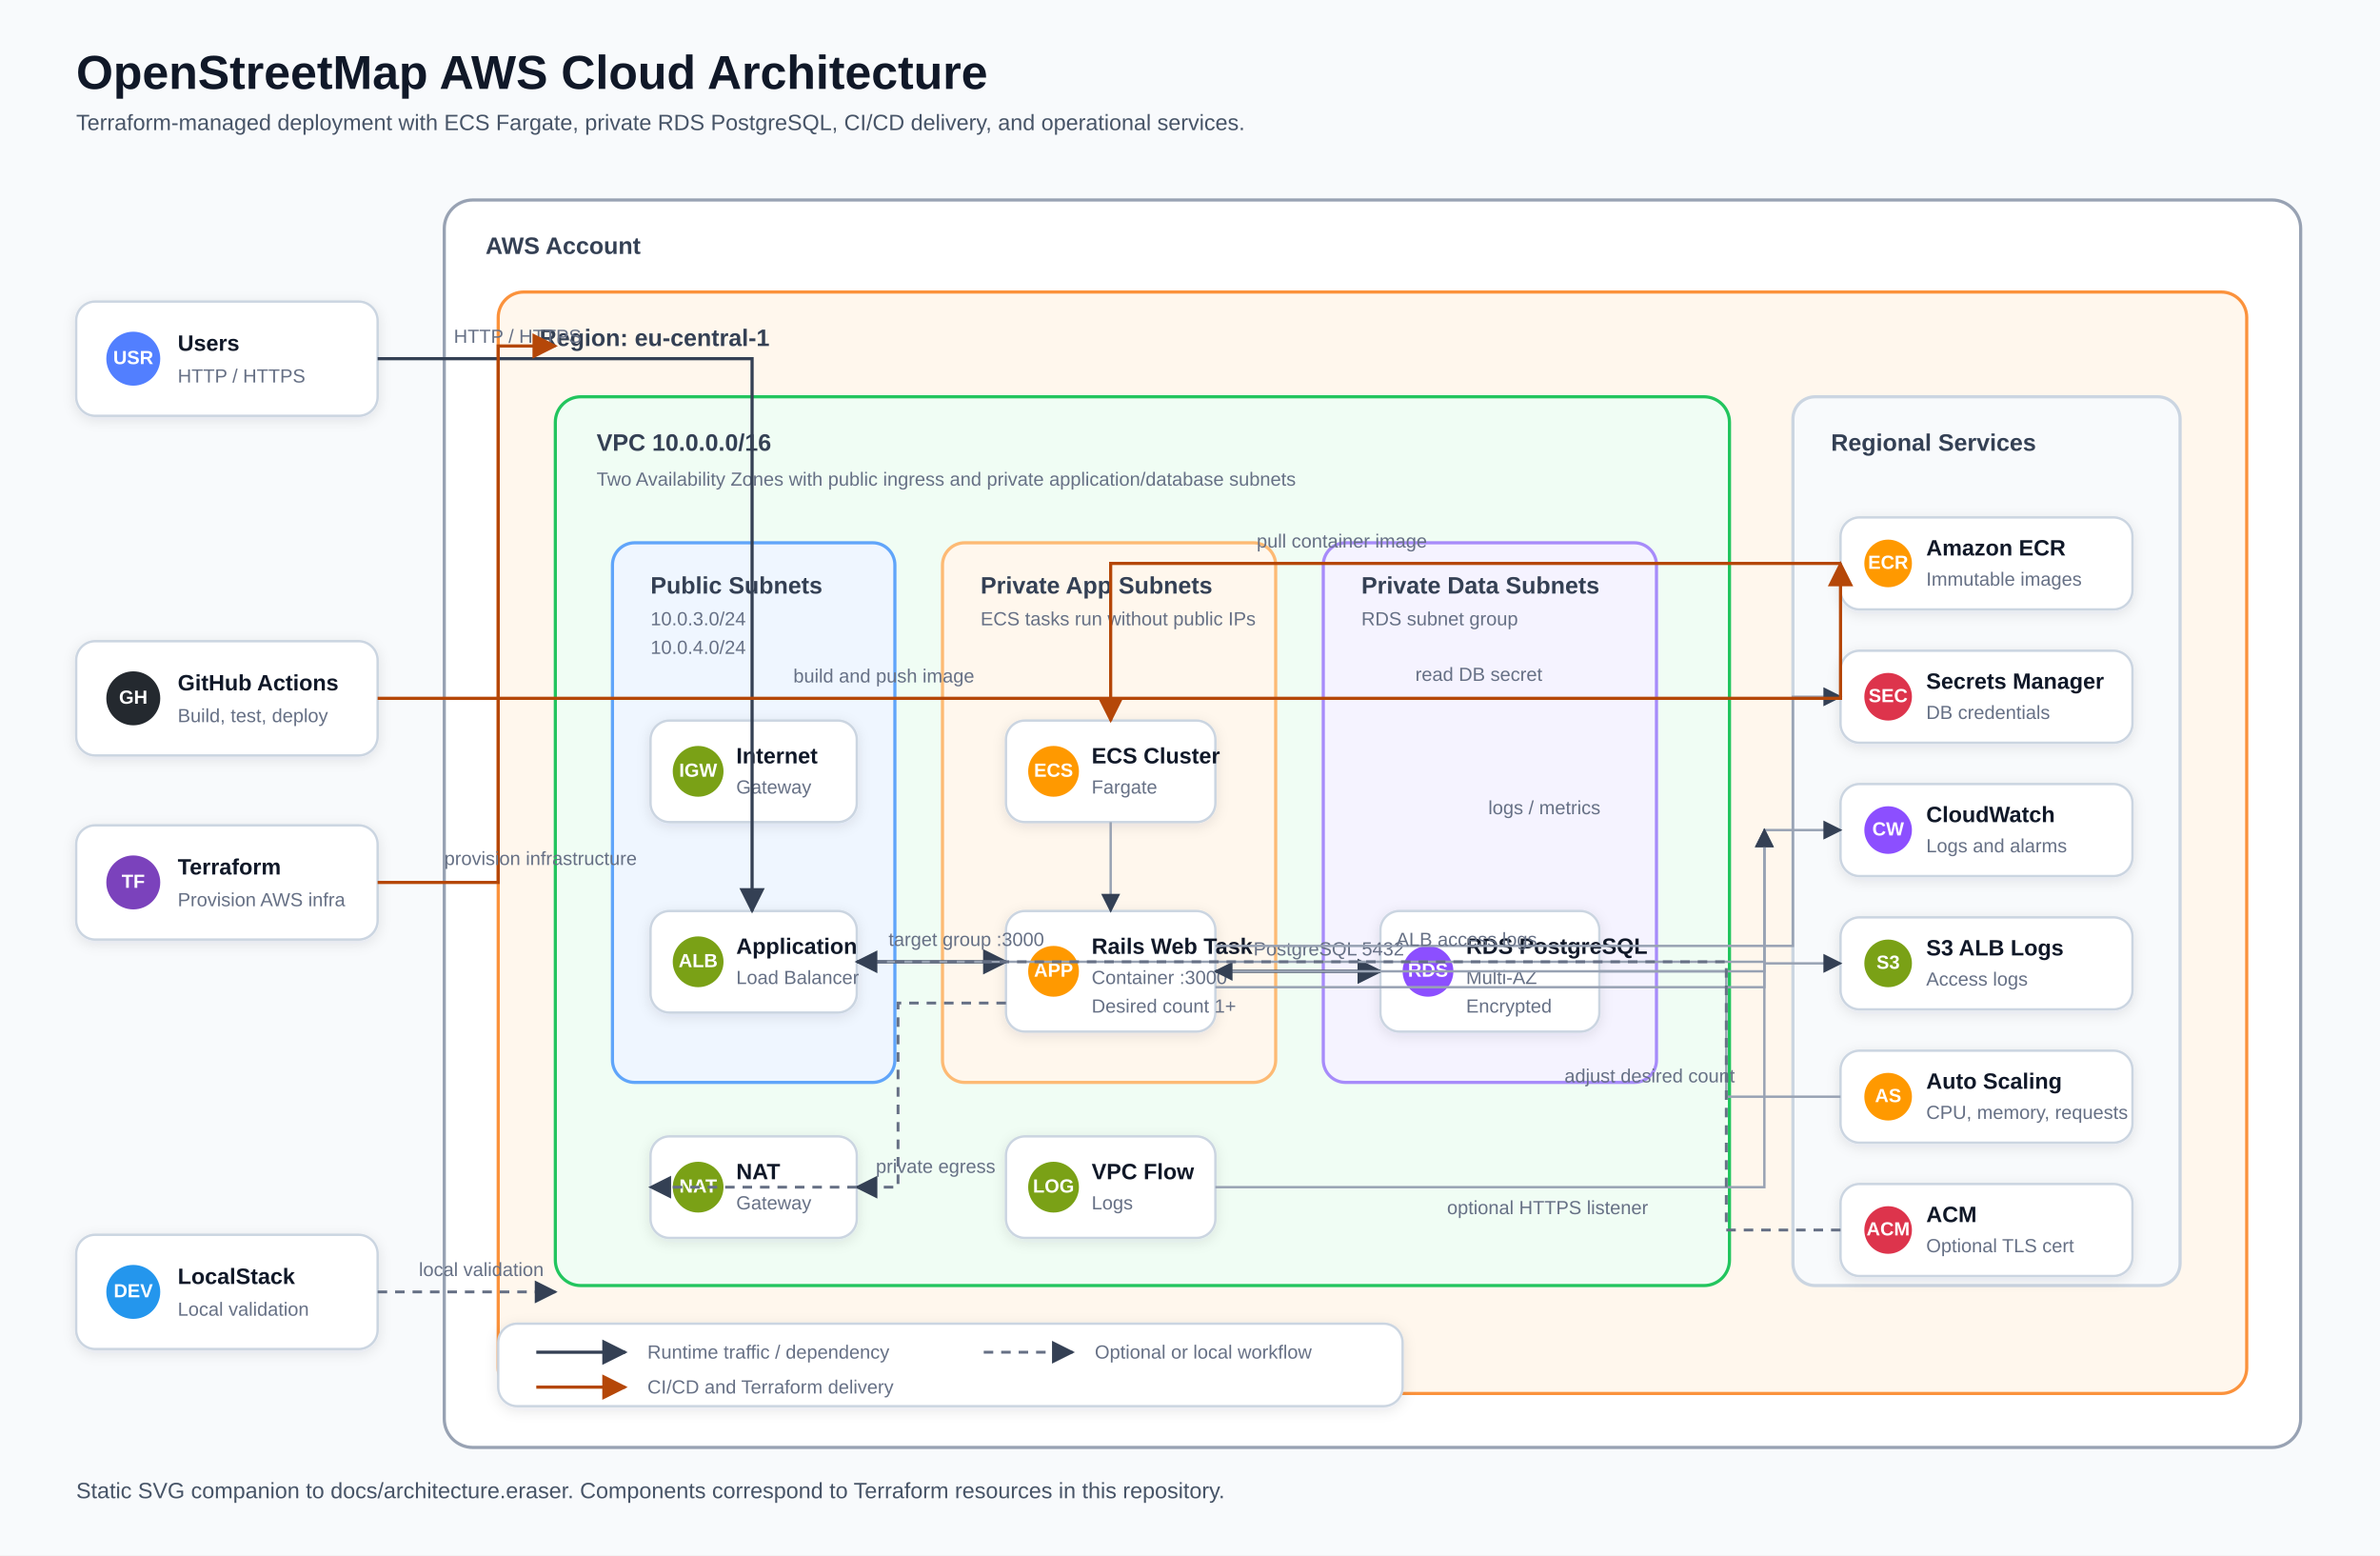
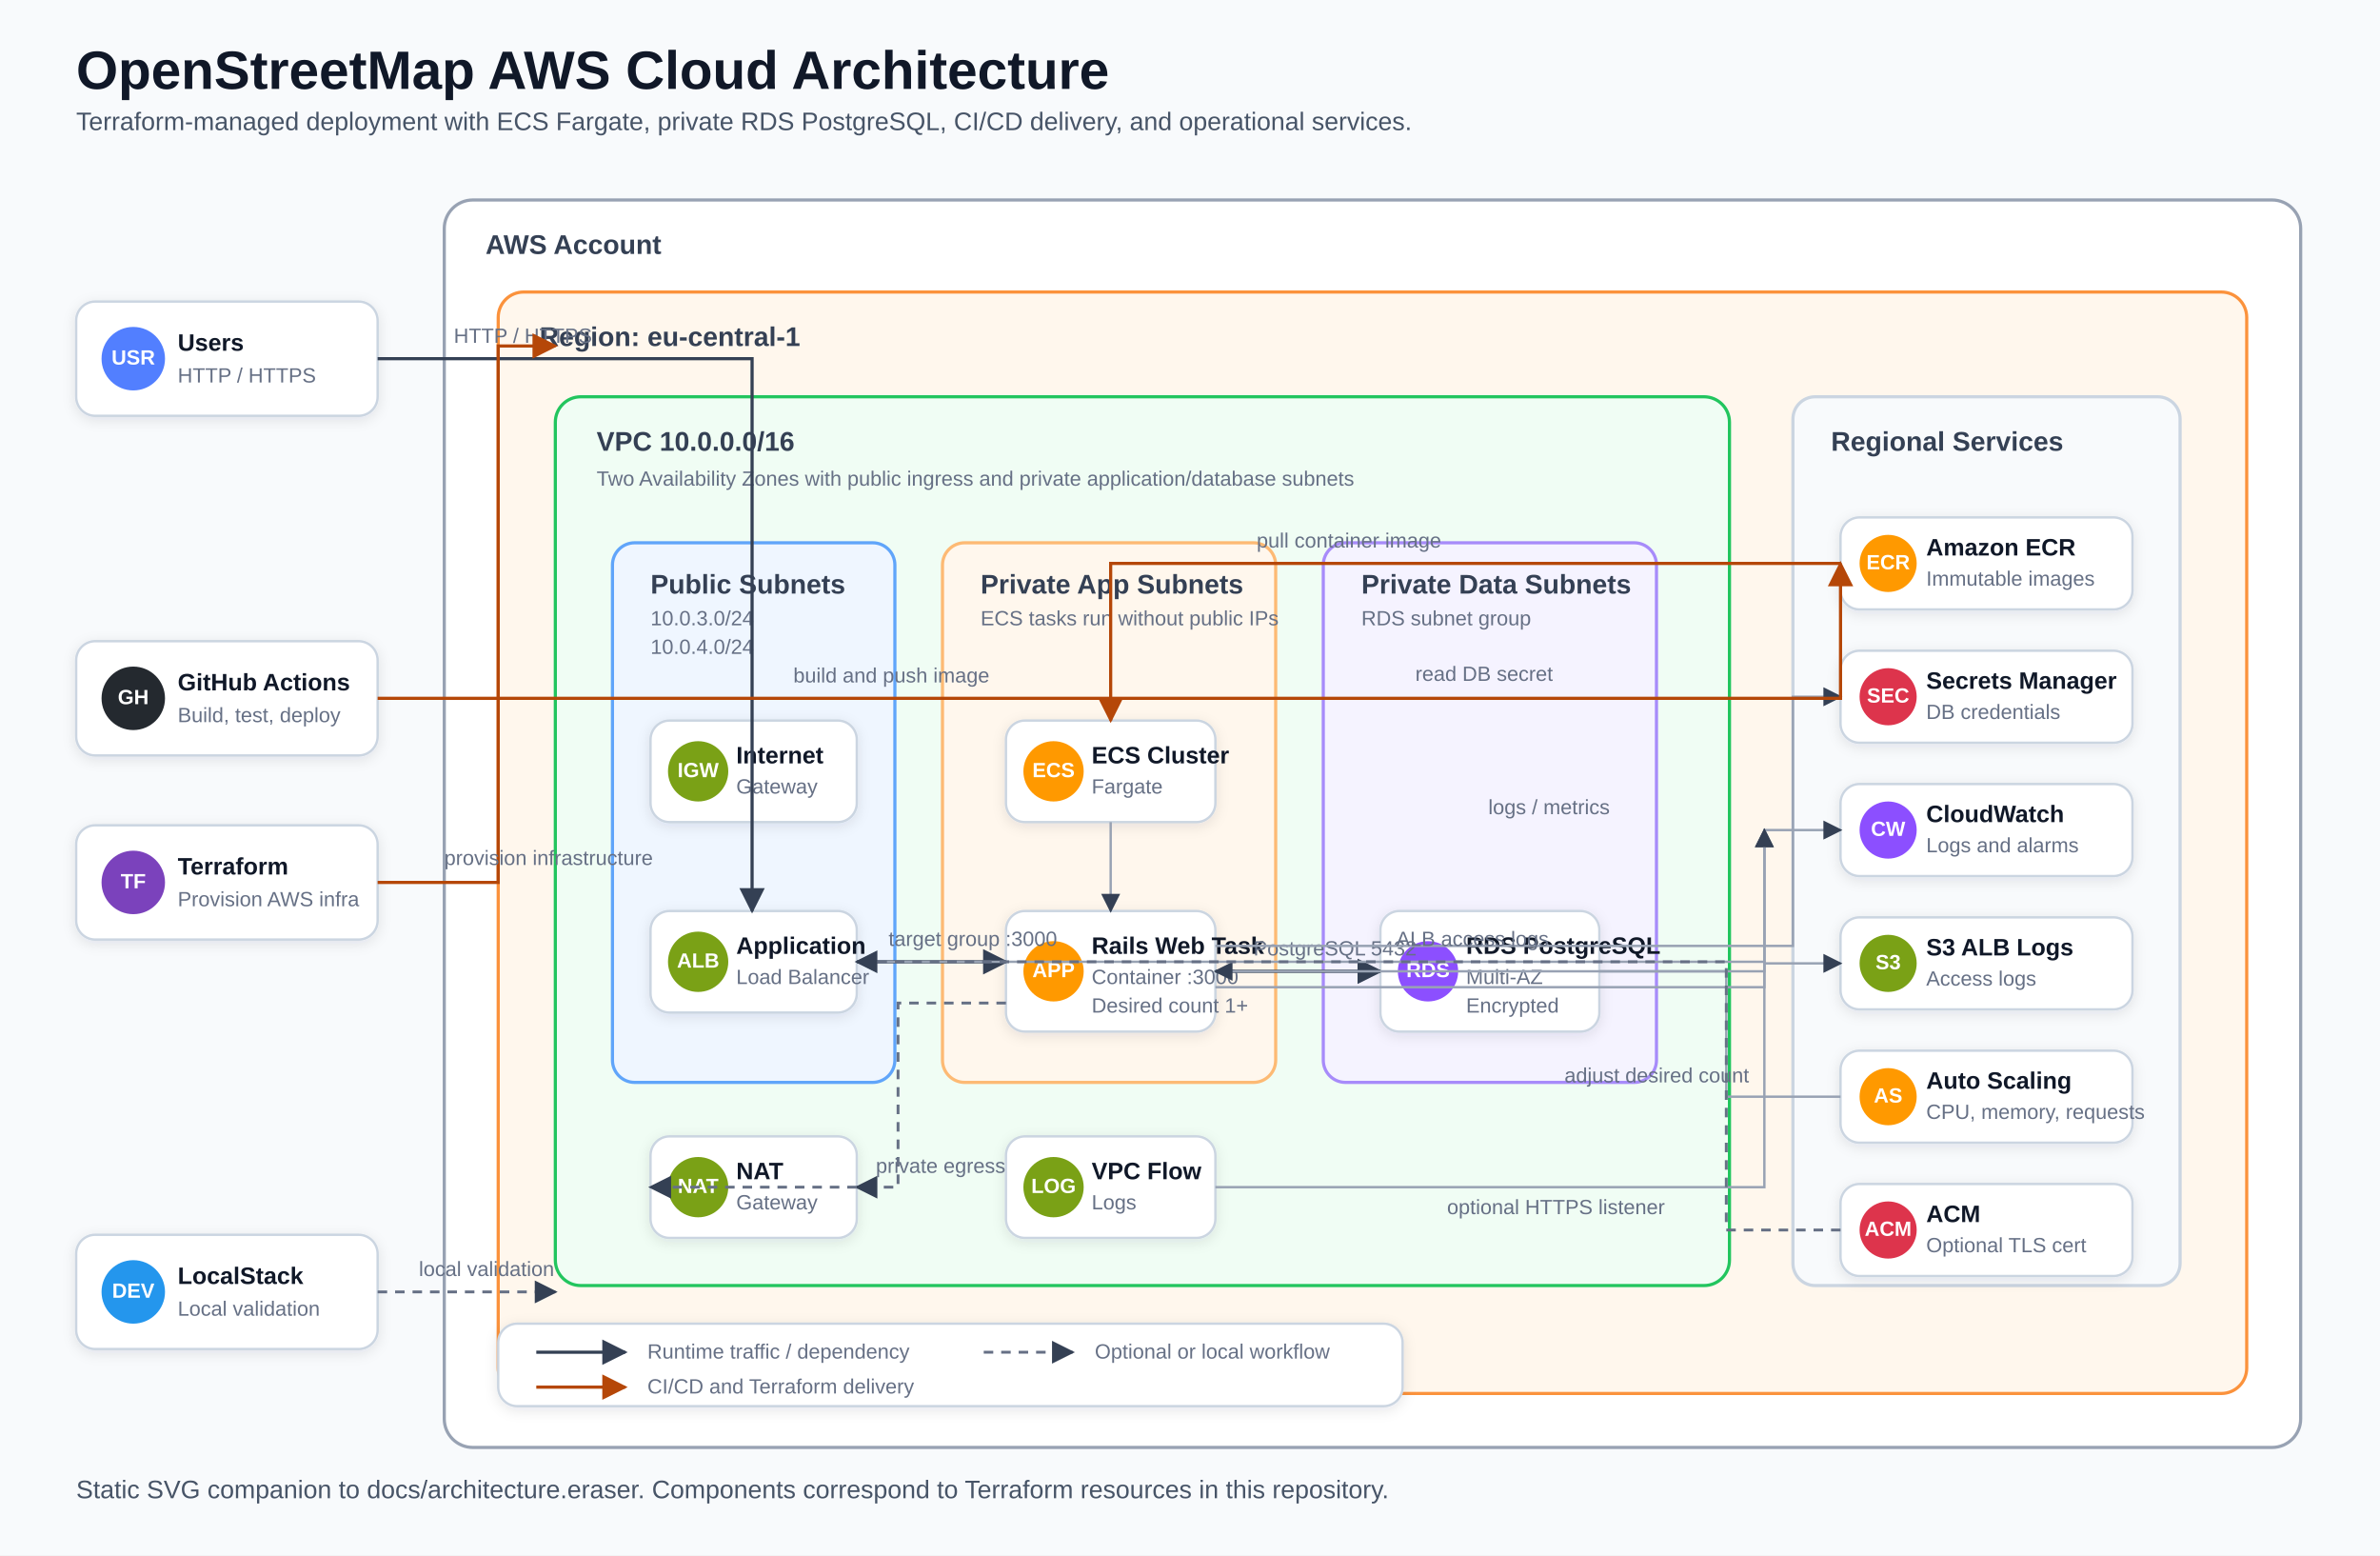
- <svg xmlns="http://www.w3.org/2000/svg" width="1500" height="980" viewBox="0 0 1500 980" role="img" aria-labelledby="title desc">
+ <svg xmlns="http://www.w3.org/2000/svg" width="1800" height="1176" viewBox="0 0 1500 980" role="img" aria-labelledby="title desc">
  <defs>
    <marker id="arrow" viewBox="0 0 10 10" refX="9" refY="5" markerWidth="8" markerHeight="8" orient="auto-start-reverse">
      <path d="M0 0 L10 5 L0 10 Z" fill="#344054" />
    </marker>
    <marker id="arrowDeploy" viewBox="0 0 10 10" refX="9" refY="5" markerWidth="8" markerHeight="8" orient="auto-start-reverse">
      <path d="M0 0 L10 5 L0 10 Z" fill="#b54708" />
    </marker>
    <style>
      .page { fill: #f8fafc; }
-       .title { font: 700 30px Arial, sans-serif; fill: #101828; }
-       .subtitle { font: 400 14px Arial, sans-serif; fill: #475467; }
+       .title { font: 700 34px Arial, sans-serif; fill: #101828; }
+       .subtitle { font: 400 16px Arial, sans-serif; fill: #475467; }
      .boundary { fill: #ffffff; stroke: #98a2b3; stroke-width: 2; rx: 18; }
      .region { fill: #fff7ed; stroke: #fb923c; stroke-width: 2; rx: 16; }
      .vpc { fill: #f0fdf4; stroke: #22c55e; stroke-width: 2; rx: 16; }
      .zone-public { fill: #eff6ff; stroke: #60a5fa; stroke-width: 2; rx: 14; }
      .zone-app { fill: #fff7ed; stroke: #fdba74; stroke-width: 2; rx: 14; }
      .zone-data { fill: #f5f3ff; stroke: #a78bfa; stroke-width: 2; rx: 14; }
      .zone-support { fill: #f8fafc; stroke: #cbd5e1; stroke-width: 2; rx: 14; }
      .node { fill: #ffffff; stroke: #cbd5e1; stroke-width: 1.5; rx: 12; filter: drop-shadow(0 2px 4px rgba(16,24,40,.10)); }
-       .label { font: 700 15px Arial, sans-serif; fill: #344054; }
-       .small { font: 400 12px Arial, sans-serif; fill: #667085; }
-       .node-title { font: 700 14px Arial, sans-serif; fill: #101828; }
-       .node-sub { font: 400 12px Arial, sans-serif; fill: #667085; }
-       .icon { font: 700 12px Arial, sans-serif; fill: #ffffff; text-anchor: middle; dominant-baseline: middle; }
+       .label { font: 700 17px Arial, sans-serif; fill: #344054; }
+       .small { font: 400 13px Arial, sans-serif; fill: #667085; }
+       .node-title { font: 700 15px Arial, sans-serif; fill: #101828; }
+       .node-sub { font: 400 13px Arial, sans-serif; fill: #667085; }
+       .icon { font: 700 13px Arial, sans-serif; fill: #ffffff; text-anchor: middle; dominant-baseline: middle; }
      .orange { fill: #ff9900; }
      .blue { fill: #527fff; }
      .green { fill: #7aa116; }
      .purple { fill: #8c4fff; }
      .red { fill: #dd344c; }
      .dark { fill: #24292f; }
      .line { fill: none; stroke: #344054; stroke-width: 2; marker-end: url(#arrow); }
      .line-muted { fill: none; stroke: #667085; stroke-width: 1.8; stroke-dasharray: 6 5; marker-end: url(#arrow); }
      .line-deploy { fill: none; stroke: #b54708; stroke-width: 2; marker-end: url(#arrowDeploy); }
      .line-thin { fill: none; stroke: #98a2b3; stroke-width: 1.5; marker-end: url(#arrow); }
    </style>
  </defs>
  <rect class="page" width="1500" height="980" />
  <text x="48" y="56" class="title">OpenStreetMap AWS Cloud Architecture</text>
  <text x="48" y="82" class="subtitle">Terraform-managed deployment with ECS Fargate, private RDS PostgreSQL, CI/CD delivery, and operational services.</text>
  <rect x="48" y="190" width="190" height="72" class="node" />
-   <circle cx="84" cy="226" r="17" class="blue" />
+   <circle cx="84" cy="226" r="20" class="blue" />
  <text x="84" y="226" class="icon">USR</text>
  <text x="112" y="221" class="node-title">Users</text>
  <text x="112" y="241" class="node-sub">HTTP / HTTPS</text>
  <rect x="48" y="404" width="190" height="72" class="node" />
-   <circle cx="84" cy="440" r="17" class="dark" />
+   <circle cx="84" cy="440" r="20" class="dark" />
  <text x="84" y="440" class="icon">GH</text>
  <text x="112" y="435" class="node-title">GitHub Actions</text>
  <text x="112" y="455" class="node-sub">Build, test, deploy</text>
  <rect x="48" y="520" width="190" height="72" class="node" />
-   <circle cx="84" cy="556" r="17" fill="#7b42bc" />
+   <circle cx="84" cy="556" r="20" fill="#7b42bc" />
  <text x="84" y="556" class="icon">TF</text>
  <text x="112" y="551" class="node-title">Terraform</text>
  <text x="112" y="571" class="node-sub">Provision AWS infra</text>
  <rect x="48" y="778" width="190" height="72" class="node" />
-   <circle cx="84" cy="814" r="17" fill="#2496ed" />
+   <circle cx="84" cy="814" r="20" fill="#2496ed" />
  <text x="84" y="814" class="icon">DEV</text>
  <text x="112" y="809" class="node-title">LocalStack</text>
  <text x="112" y="829" class="node-sub">Local validation</text>
  <rect x="280" y="126" width="1170" height="786" class="boundary" />
  <text x="306" y="160" class="label">AWS Account</text>
  <rect x="314" y="184" width="1102" height="694" class="region" />
  <text x="340" y="218" class="label">Region: eu-central-1</text>
  <rect x="350" y="250" width="740" height="560" class="vpc" />
  <text x="376" y="284" class="label">VPC 10.0.0.0/16</text>
  <text x="376" y="306" class="small">Two Availability Zones with public ingress and private application/database subnets</text>
  <rect x="386" y="342" width="178" height="340" class="zone-public" />
  <text x="410" y="374" class="label">Public Subnets</text>
  <text x="410" y="394" class="small">10.0.3.0/24</text>
  <text x="410" y="412" class="small">10.0.4.0/24</text>
  <rect x="594" y="342" width="210" height="340" class="zone-app" />
  <text x="618" y="374" class="label">Private App Subnets</text>
  <text x="618" y="394" class="small">ECS tasks run without public IPs</text>
  <rect x="834" y="342" width="210" height="340" class="zone-data" />
  <text x="858" y="374" class="label">Private Data Subnets</text>
  <text x="858" y="394" class="small">RDS subnet group</text>
  <rect x="410" y="454" width="130" height="64" class="node" />
-   <circle cx="440" cy="486" r="16" class="green" />
+   <circle cx="440" cy="486" r="19" class="green" />
  <text x="440" y="486" class="icon">IGW</text>
  <text x="464" y="481" class="node-title">Internet</text>
  <text x="464" y="500" class="node-sub">Gateway</text>
  <rect x="410" y="574" width="130" height="64" class="node" />
-   <circle cx="440" cy="606" r="16" class="green" />
+   <circle cx="440" cy="606" r="19" class="green" />
  <text x="440" y="606" class="icon">ALB</text>
  <text x="464" y="601" class="node-title">Application</text>
  <text x="464" y="620" class="node-sub">Load Balancer</text>
  <rect x="410" y="716" width="130" height="64" class="node" />
-   <circle cx="440" cy="748" r="16" class="green" />
+   <circle cx="440" cy="748" r="19" class="green" />
  <text x="440" y="748" class="icon">NAT</text>
  <text x="464" y="743" class="node-title">NAT</text>
  <text x="464" y="762" class="node-sub">Gateway</text>
  <rect x="634" y="454" width="132" height="64" class="node" />
-   <circle cx="664" cy="486" r="16" class="orange" />
+   <circle cx="664" cy="486" r="19" class="orange" />
  <text x="664" y="486" class="icon">ECS</text>
  <text x="688" y="481" class="node-title">ECS Cluster</text>
  <text x="688" y="500" class="node-sub">Fargate</text>
  <rect x="634" y="574" width="132" height="76" class="node" />
-   <circle cx="664" cy="612" r="16" class="orange" />
+   <circle cx="664" cy="612" r="19" class="orange" />
  <text x="664" y="612" class="icon">APP</text>
  <text x="688" y="601" class="node-title">Rails Web Task</text>
  <text x="688" y="620" class="node-sub">Container :3000</text>
  <text x="688" y="638" class="node-sub">Desired count 1+</text>
  <rect x="870" y="574" width="138" height="76" class="node" />
-   <circle cx="900" cy="612" r="16" class="purple" />
+   <circle cx="900" cy="612" r="19" class="purple" />
  <text x="900" y="612" class="icon">RDS</text>
  <text x="924" y="601" class="node-title">RDS PostgreSQL</text>
  <text x="924" y="620" class="node-sub">Multi-AZ</text>
  <text x="924" y="638" class="node-sub">Encrypted</text>
  <rect x="634" y="716" width="132" height="64" class="node" />
-   <circle cx="664" cy="748" r="16" class="green" />
+   <circle cx="664" cy="748" r="19" class="green" />
  <text x="664" y="748" class="icon">LOG</text>
  <text x="688" y="743" class="node-title">VPC Flow</text>
  <text x="688" y="762" class="node-sub">Logs</text>
  <rect x="1130" y="250" width="244" height="560" class="zone-support" />
  <text x="1154" y="284" class="label">Regional Services</text>
  <rect x="1160" y="326" width="184" height="58" class="node" />
-   <circle cx="1190" cy="355" r="15" class="orange" />
+   <circle cx="1190" cy="355" r="18" class="orange" />
  <text x="1190" y="355" class="icon">ECR</text>
  <text x="1214" y="350" class="node-title">Amazon ECR</text>
  <text x="1214" y="369" class="node-sub">Immutable images</text>
  <rect x="1160" y="410" width="184" height="58" class="node" />
-   <circle cx="1190" cy="439" r="15" class="red" />
+   <circle cx="1190" cy="439" r="18" class="red" />
  <text x="1190" y="439" class="icon">SEC</text>
  <text x="1214" y="434" class="node-title">Secrets Manager</text>
  <text x="1214" y="453" class="node-sub">DB credentials</text>
  <rect x="1160" y="494" width="184" height="58" class="node" />
-   <circle cx="1190" cy="523" r="15" class="purple" />
+   <circle cx="1190" cy="523" r="18" class="purple" />
  <text x="1190" y="523" class="icon">CW</text>
  <text x="1214" y="518" class="node-title">CloudWatch</text>
  <text x="1214" y="537" class="node-sub">Logs and alarms</text>
  <rect x="1160" y="578" width="184" height="58" class="node" />
-   <circle cx="1190" cy="607" r="15" class="green" />
+   <circle cx="1190" cy="607" r="18" class="green" />
  <text x="1190" y="607" class="icon">S3</text>
  <text x="1214" y="602" class="node-title">S3 ALB Logs</text>
  <text x="1214" y="621" class="node-sub">Access logs</text>
  <rect x="1160" y="662" width="184" height="58" class="node" />
-   <circle cx="1190" cy="691" r="15" class="orange" />
+   <circle cx="1190" cy="691" r="18" class="orange" />
  <text x="1190" y="691" class="icon">AS</text>
  <text x="1214" y="686" class="node-title">Auto Scaling</text>
  <text x="1214" y="705" class="node-sub">CPU, memory, requests</text>
  <rect x="1160" y="746" width="184" height="58" class="node" />
-   <circle cx="1190" cy="775" r="15" class="red" />
+   <circle cx="1190" cy="775" r="18" class="red" />
  <text x="1190" y="775" class="icon">ACM</text>
  <text x="1214" y="770" class="node-title">ACM</text>
  <text x="1214" y="789" class="node-sub">Optional TLS cert</text>
  <path d="M238 226 H474 V574" class="line" />
  <text x="286" y="216" class="small">HTTP / HTTPS</text>
  <path d="M540 606 H634" class="line" />
  <text x="560" y="596" class="small">target group :3000</text>
  <path d="M700 518 V574" class="line-thin" />
  <path d="M766 612 H870" class="line" />
  <text x="790" y="602" class="small">PostgreSQL 5432</text>
  <path d="M634 632 H566 V748 H540" class="line-muted" />
  <path d="M540 748 H410" class="line-muted" />
  <text x="552" y="739" class="small">private egress</text>
  <path d="M766 596 H1130 V439 H1160" class="line-thin" />
  <text x="892" y="429" class="small">read DB secret</text>
  <path d="M766 622 H1112 V523 H1160" class="line-thin" />
  <path d="M766 748 H1112 V523" class="line-thin" />
  <path d="M1008 612 H1112 V523" class="line-thin" />
  <text x="938" y="513" class="small">logs / metrics</text>
  <path d="M540 606 H1112 V607 H1160" class="line-thin" />
  <text x="880" y="596" class="small">ALB access logs</text>
  <path d="M1160 691 H1088 V612 H766" class="line-thin" />
  <text x="986" y="682" class="small">adjust desired count</text>
  <path d="M1160 775 H1088 V606 H540" class="line-muted" />
  <text x="912" y="765" class="small">optional HTTPS listener</text>
  <path d="M238 440 H1160 V355" class="line-deploy" />
  <text x="500" y="430" class="small">build and push image</text>
  <path d="M1160 355 H700 V454" class="line-deploy" />
  <text x="792" y="345" class="small">pull container image</text>
  <path d="M238 556 H314 V218 H350" class="line-deploy" />
  <text x="280" y="545" class="small">provision infrastructure</text>
  <path d="M238 814 H350" class="line-muted" />
  <text x="264" y="804" class="small">local validation</text>
  <rect x="314" y="834" width="570" height="52" class="node" />
  <line x1="338" y1="852" x2="394" y2="852" class="line" />
  <text x="408" y="856" class="small">Runtime traffic / dependency</text>
  <line x1="338" y1="874" x2="394" y2="874" class="line-deploy" />
  <text x="408" y="878" class="small">CI/CD and Terraform delivery</text>
  <line x1="620" y1="852" x2="676" y2="852" class="line-muted" />
  <text x="690" y="856" class="small">Optional or local workflow</text>
  <text x="48" y="944" class="subtitle">Static SVG companion to docs/architecture.eraser. Components correspond to Terraform resources in this repository.</text>
</svg>
